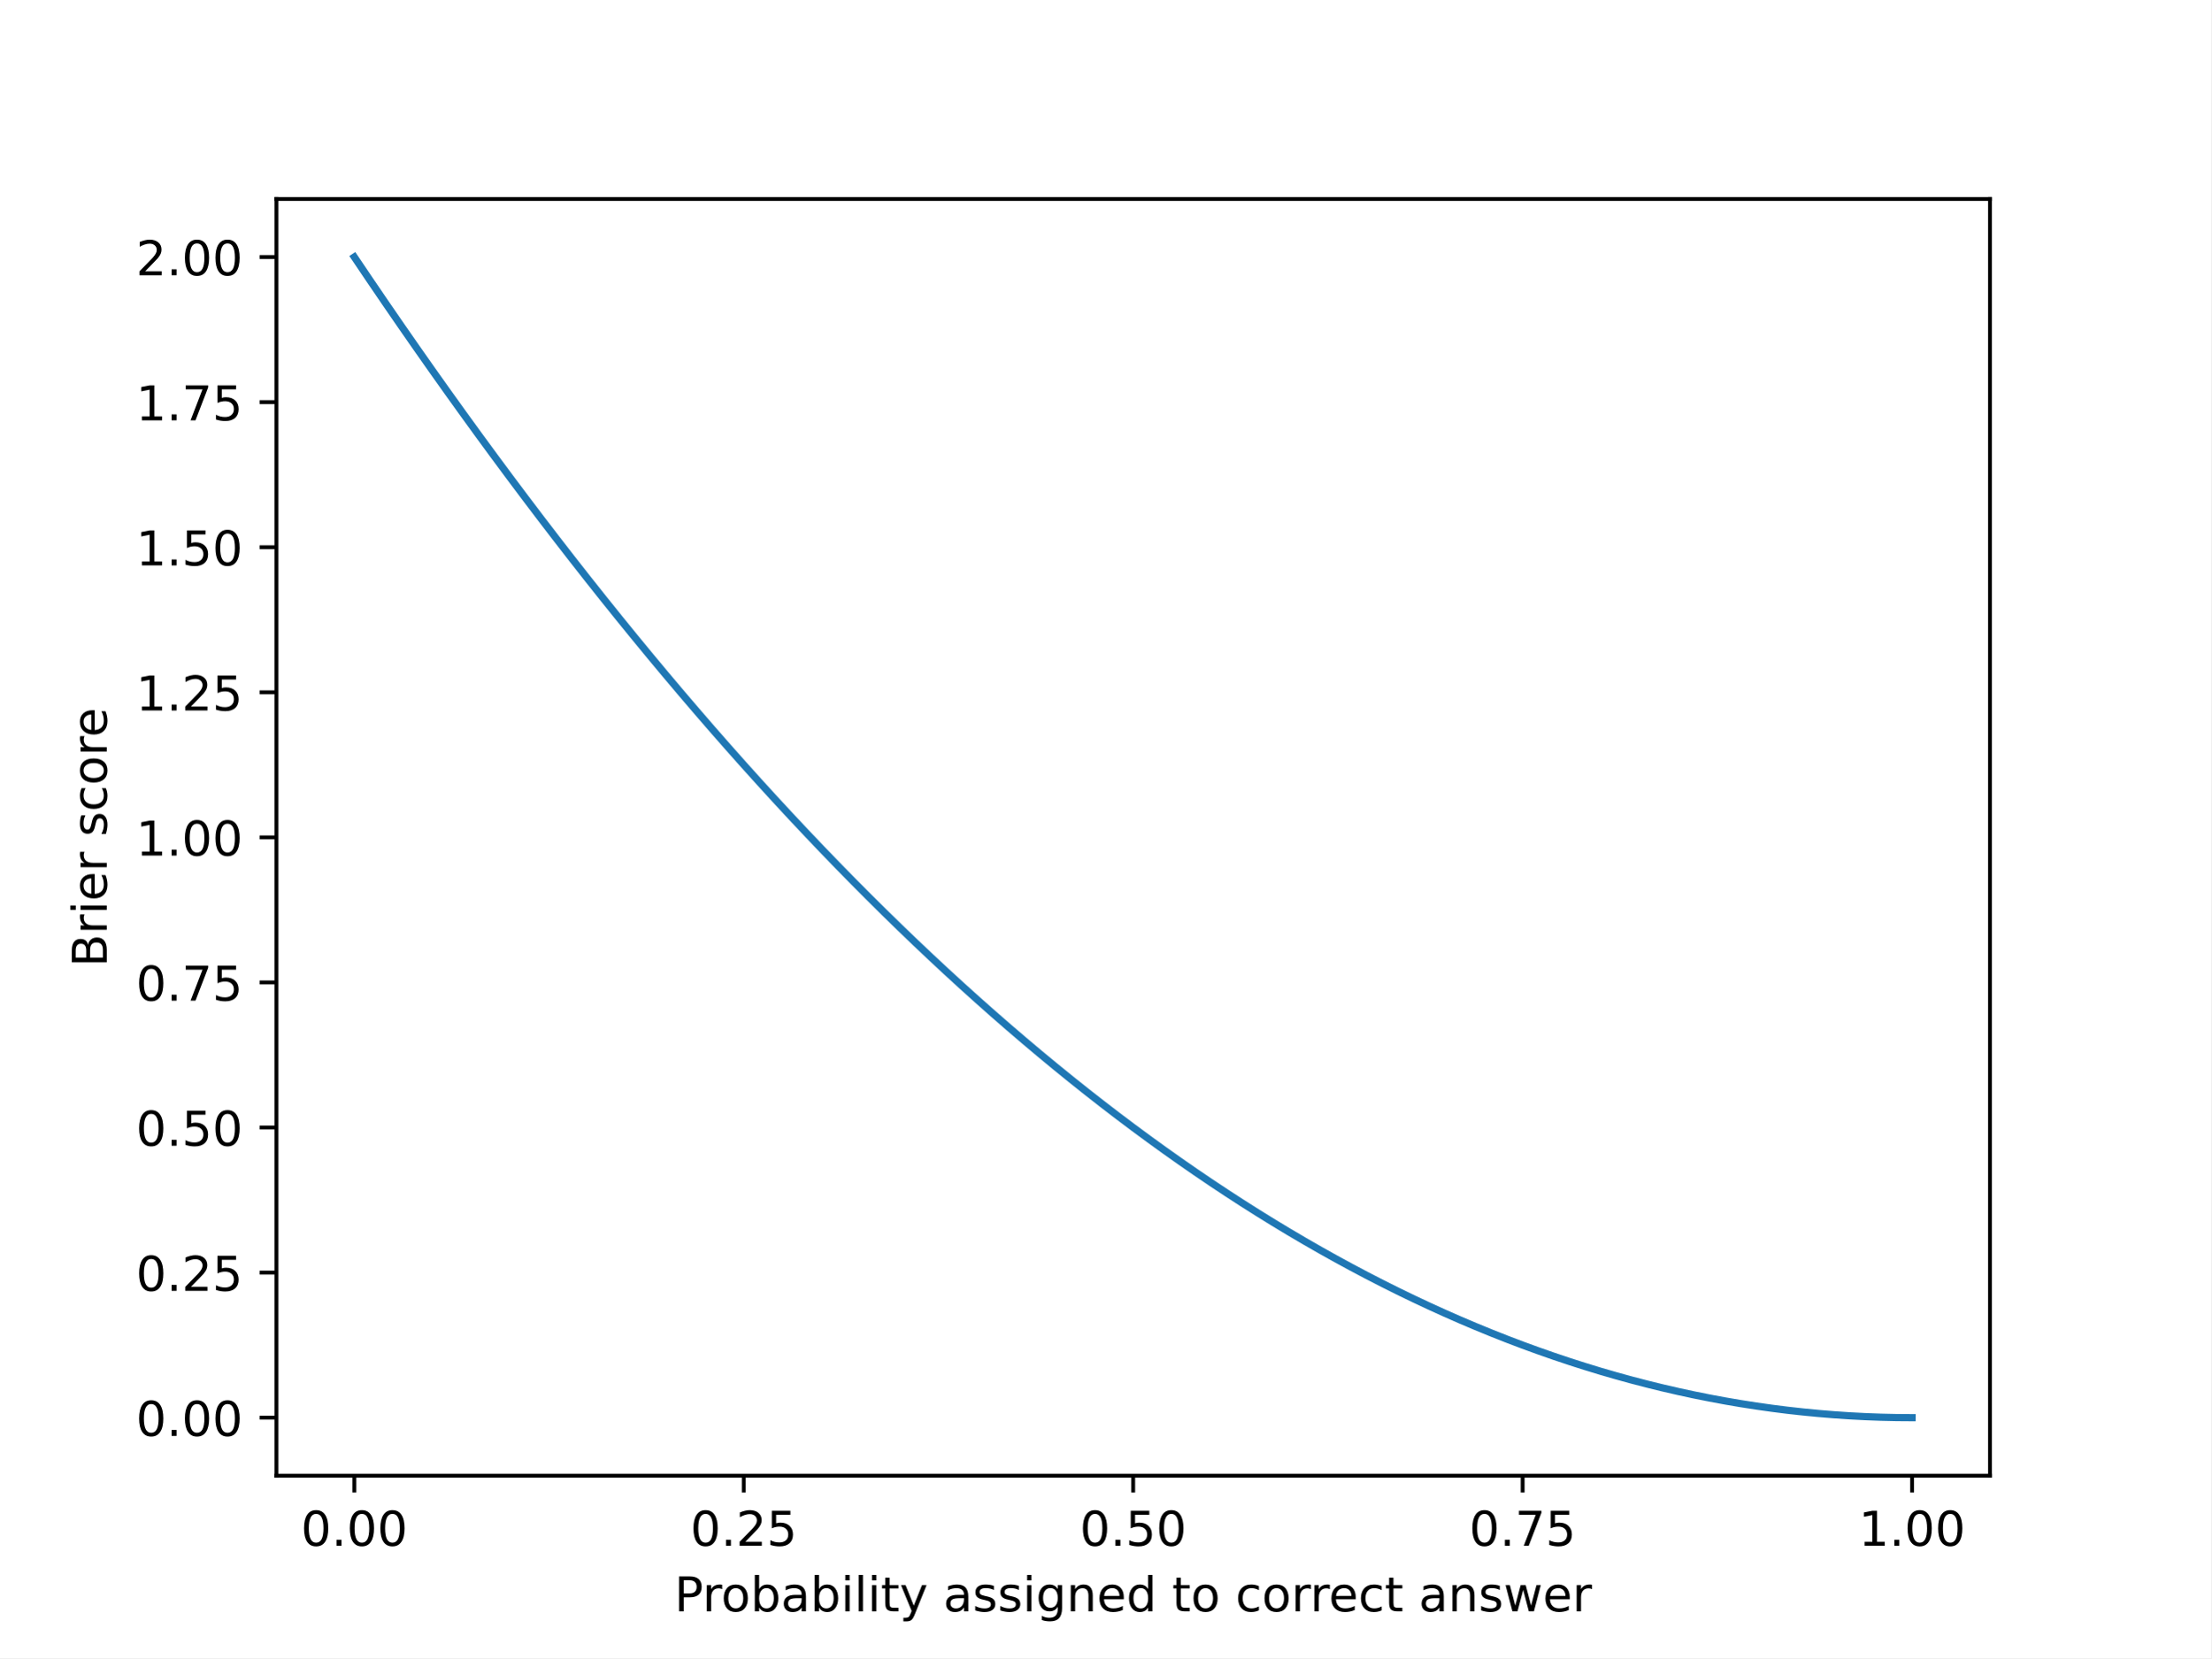
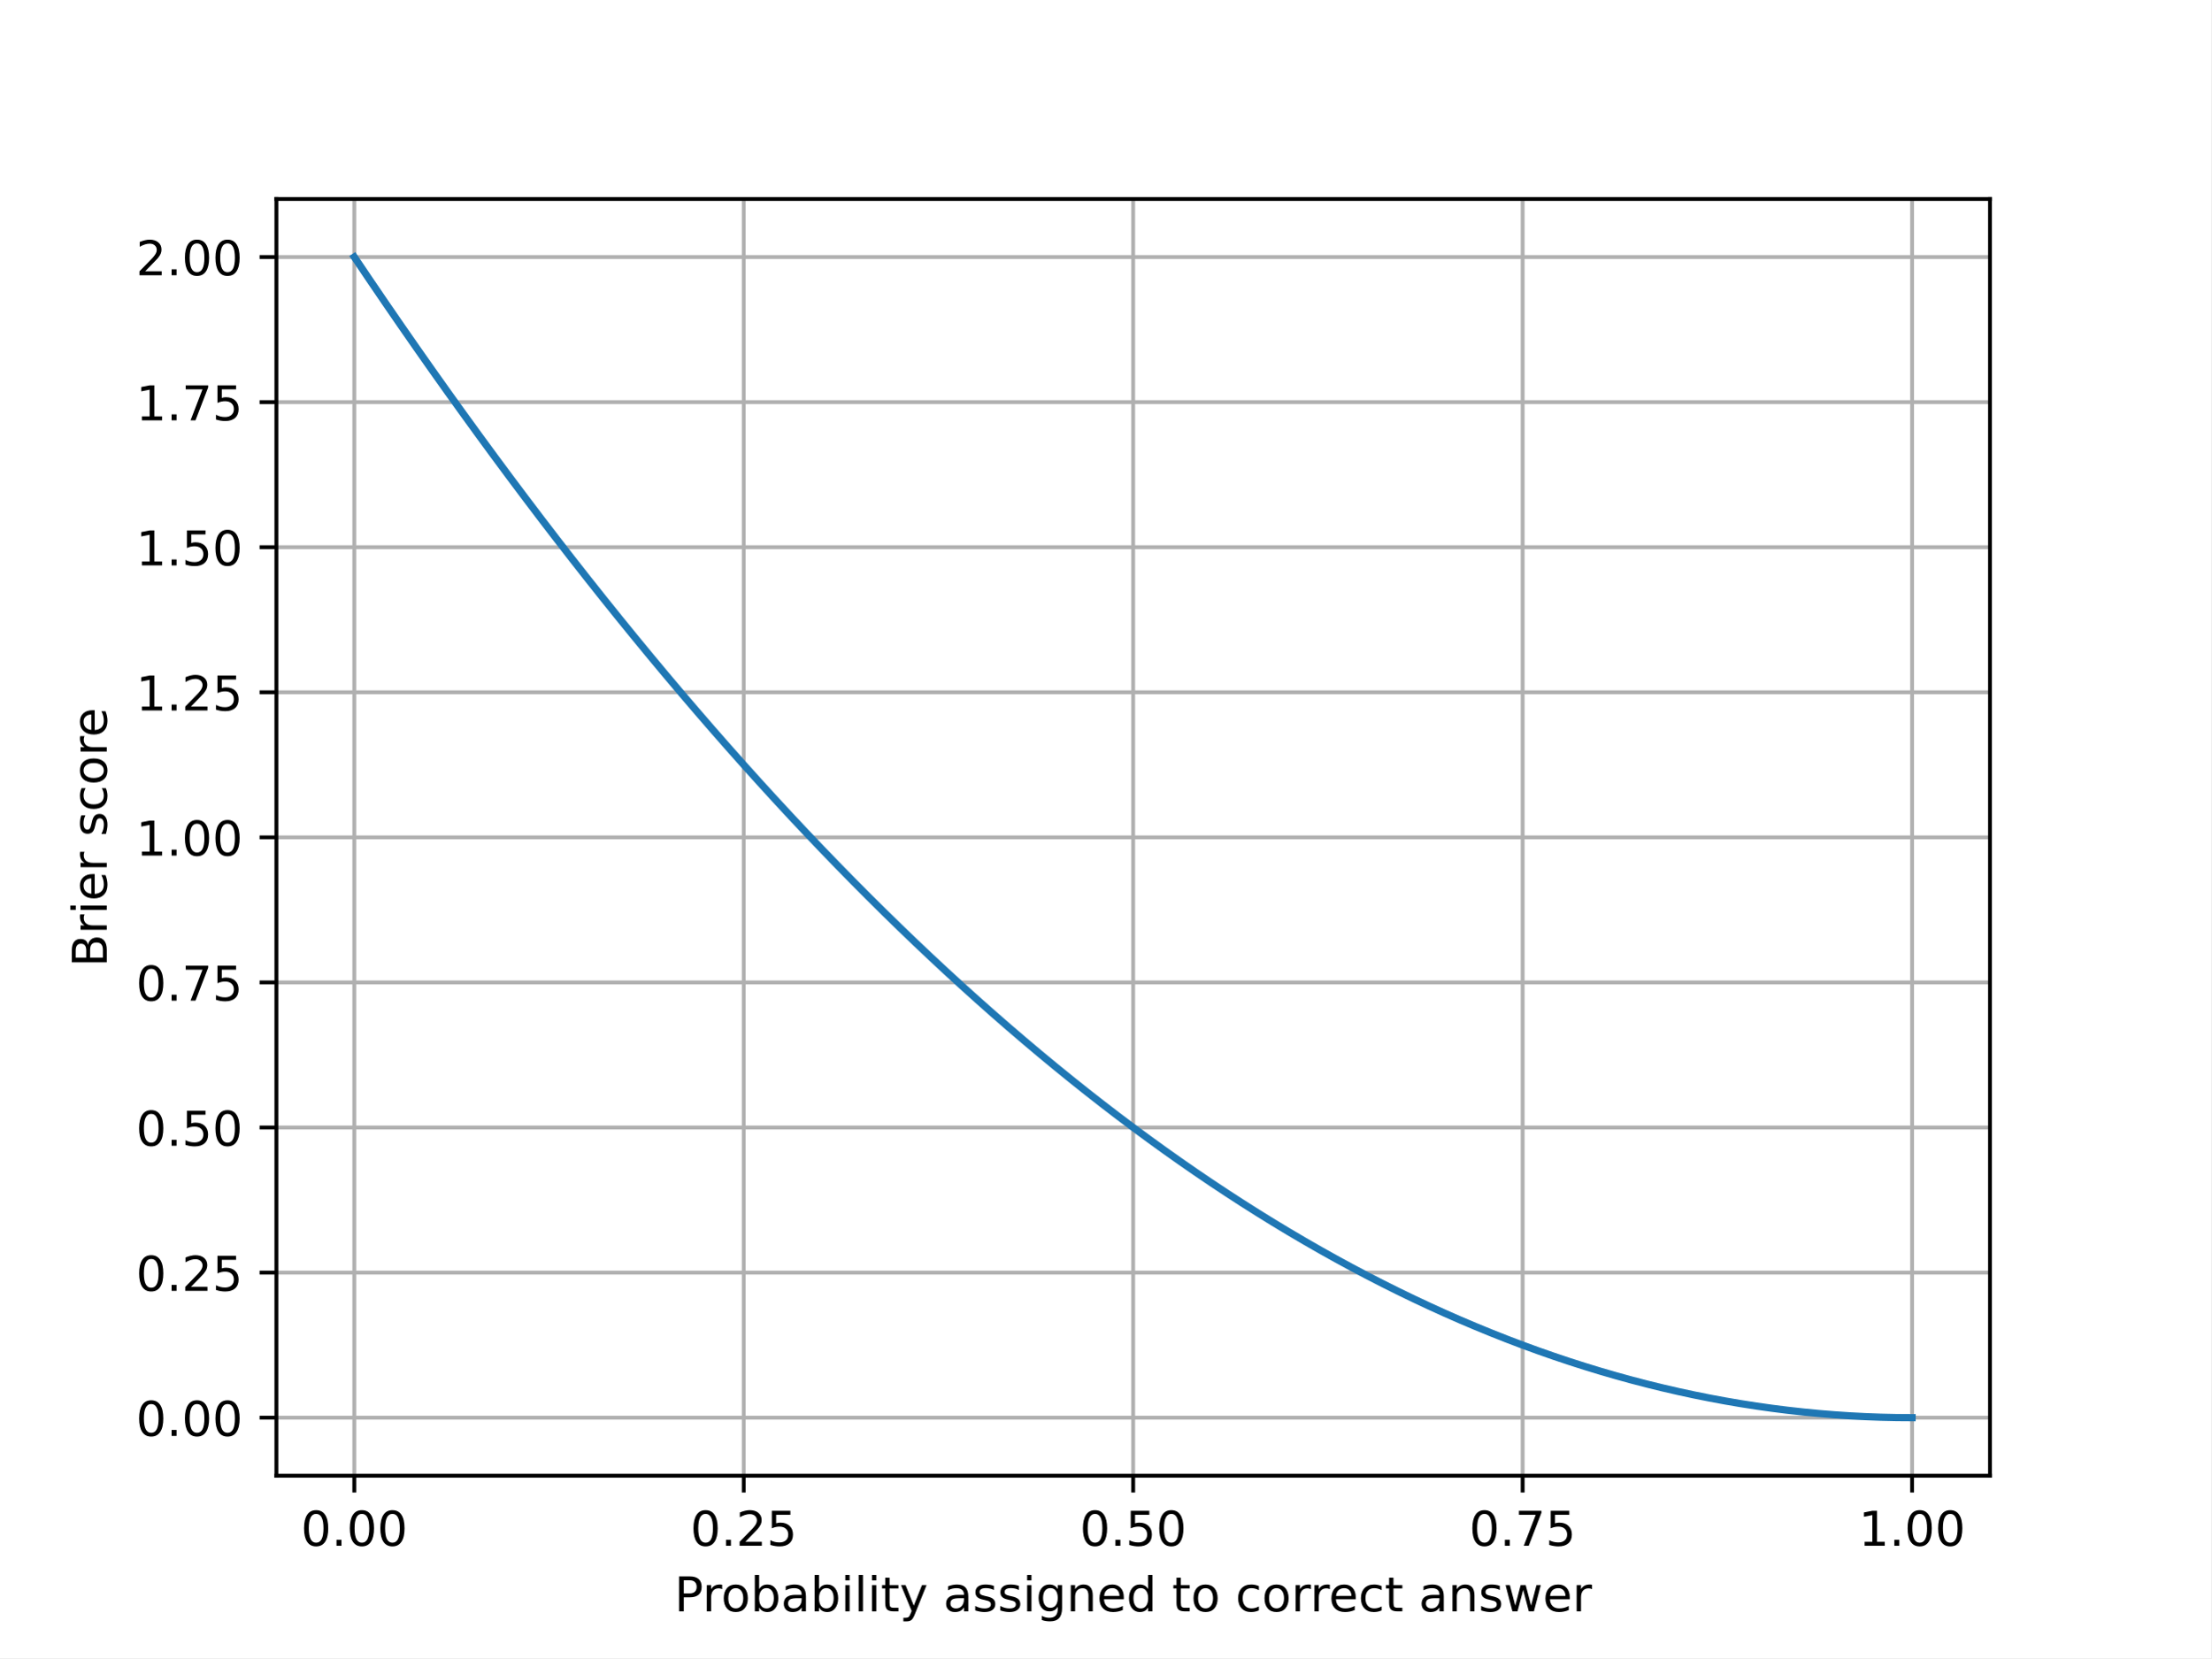
<svg xmlns="http://www.w3.org/2000/svg" xmlns:xlink="http://www.w3.org/1999/xlink" height="345.6pt" version="1.1" viewBox="0 0 460.8 345.6" width="460.8pt">
  <defs>
    <style type="text/css">
*{stroke-linecap:butt;stroke-linejoin:round;}
  </style>
  </defs>
  <g id="figure_1">
    <g id="patch_1">
      <path d="M 0 345.6  L 460.8 345.6  L 460.8 0  L 0 0  z " style="fill:#ffffff;" />
    </g>
    <g id="axes_1">
      <g id="patch_2">
        <path d="M 57.6 307.584  L 414.72 307.584  L 414.72 41.472  L 57.6 41.472  z " style="fill:#ffffff;" />
      </g>
      <g id="matplotlib.axis_1">
        <g id="xtick_1">
          <g id="line2d_1">
-             <defs>
-               <path d="M 0 0  L 0 3.5  " id="m55f9aa48fd" style="stroke:#000000;stroke-width:0.8;" />
-             </defs>
-             <g>
-               <use style="stroke:#000000;stroke-width:0.8;" x="73.833" xlink:href="#m55f9aa48fd" y="307.584" />
+             <path clip-path="url(#pfd5713fb15)" d="M 73.833 307.584  L 73.833 41.472  " style="fill:none;stroke:#b0b0b0;stroke-linecap:square;stroke-width:0.8;" />
+           </g>
+           <g id="line2d_2">
+             <defs>
+               <path d="M 0 0  L 0 3.5  " id="m6a914bd843" style="stroke:#000000;stroke-width:0.8;" />
+             </defs>
+             <g>
+               <use style="stroke:#000000;stroke-width:0.8;" x="73.833" xlink:href="#m6a914bd843" y="307.584" />
            </g>
          </g>
          <g id="text_1">
            <defs>
              <path d="M 31.781 66.406  Q 24.172 66.406 20.328 58.906  Q 16.5 51.422 16.5 36.375  Q 16.5 21.391 20.328 13.891  Q 24.172 6.391 31.781 6.391  Q 39.453 6.391 43.281 13.891  Q 47.125 21.391 47.125 36.375  Q 47.125 51.422 43.281 58.906  Q 39.453 66.406 31.781 66.406  z M 31.781 74.219  Q 44.047 74.219 50.516 64.516  Q 56.984 54.828 56.984 36.375  Q 56.984 17.969 50.516 8.266  Q 44.047 -1.422 31.781 -1.422  Q 19.531 -1.422 13.062 8.266  Q 6.594 17.969 6.594 36.375  Q 6.594 54.828 13.062 64.516  Q 19.531 74.219 31.781 74.219  z " id="DejaVuSans-48" />
              <path d="M 10.688 12.406  L 21 12.406  L 21 0  L 10.688 0  z " id="DejaVuSans-46" />
            </defs>
            <g transform="translate(62.69991 322.1824)scale(0.1 -0.1)">
              <use xlink:href="#DejaVuSans-48" />
              <use x="63.623" xlink:href="#DejaVuSans-46" />
              <use x="95.41" xlink:href="#DejaVuSans-48" />
              <use x="159.033" xlink:href="#DejaVuSans-48" />
            </g>
          </g>
        </g>
        <g id="xtick_2">
-           <g id="line2d_2">
-             <g>
-               <use style="stroke:#000000;stroke-width:0.8;" x="154.996" xlink:href="#m55f9aa48fd" y="307.584" />
+           <g id="line2d_3">
+             <path clip-path="url(#pfd5713fb15)" d="M 154.996 307.584  L 154.996 41.472  " style="fill:none;stroke:#b0b0b0;stroke-linecap:square;stroke-width:0.8;" />
+           </g>
+           <g id="line2d_4">
+             <g>
+               <use style="stroke:#000000;stroke-width:0.8;" x="154.996" xlink:href="#m6a914bd843" y="307.584" />
            </g>
          </g>
          <g id="text_2">
            <defs>
              <path d="M 19.188 8.297  L 53.609 8.297  L 53.609 0  L 7.328 0  L 7.328 8.297  Q 12.938 14.109 22.625 23.891  Q 32.328 33.688 34.812 36.531  Q 39.547 41.844 41.422 45.531  Q 43.312 49.219 43.312 52.781  Q 43.312 58.594 39.234 62.25  Q 35.156 65.922 28.609 65.922  Q 23.969 65.922 18.812 64.312  Q 13.672 62.703 7.812 59.422  L 7.812 69.391  Q 13.766 71.781 18.938 73  Q 24.125 74.219 28.422 74.219  Q 39.75 74.219 46.484 68.547  Q 53.219 62.891 53.219 53.422  Q 53.219 48.922 51.531 44.891  Q 49.859 40.875 45.406 35.406  Q 44.188 33.984 37.641 27.219  Q 31.109 20.453 19.188 8.297  z " id="DejaVuSans-50" />
              <path d="M 10.797 72.906  L 49.516 72.906  L 49.516 64.594  L 19.828 64.594  L 19.828 46.734  Q 21.969 47.469 24.109 47.828  Q 26.266 48.188 28.422 48.188  Q 40.625 48.188 47.75 41.5  Q 54.891 34.812 54.891 23.391  Q 54.891 11.625 47.562 5.094  Q 40.234 -1.422 26.906 -1.422  Q 22.312 -1.422 17.547 -0.641  Q 12.797 0.141 7.719 1.703  L 7.719 11.625  Q 12.109 9.234 16.797 8.062  Q 21.484 6.891 26.703 6.891  Q 35.156 6.891 40.078 11.328  Q 45.016 15.766 45.016 23.391  Q 45.016 31 40.078 35.438  Q 35.156 39.891 26.703 39.891  Q 22.75 39.891 18.812 39.016  Q 14.891 38.141 10.797 36.281  z " id="DejaVuSans-53" />
            </defs>
            <g transform="translate(143.8636 322.1824)scale(0.1 -0.1)">
              <use xlink:href="#DejaVuSans-48" />
              <use x="63.623" xlink:href="#DejaVuSans-46" />
              <use x="95.41" xlink:href="#DejaVuSans-50" />
              <use x="159.033" xlink:href="#DejaVuSans-53" />
            </g>
          </g>
        </g>
        <g id="xtick_3">
-           <g id="line2d_3">
-             <g>
-               <use style="stroke:#000000;stroke-width:0.8;" x="236.16" xlink:href="#m55f9aa48fd" y="307.584" />
+           <g id="line2d_5">
+             <path clip-path="url(#pfd5713fb15)" d="M 236.16 307.584  L 236.16 41.472  " style="fill:none;stroke:#b0b0b0;stroke-linecap:square;stroke-width:0.8;" />
+           </g>
+           <g id="line2d_6">
+             <g>
+               <use style="stroke:#000000;stroke-width:0.8;" x="236.16" xlink:href="#m6a914bd843" y="307.584" />
            </g>
          </g>
          <g id="text_3">
            <g transform="translate(225.0272 322.1824)scale(0.1 -0.1)">
              <use xlink:href="#DejaVuSans-48" />
              <use x="63.623" xlink:href="#DejaVuSans-46" />
              <use x="95.41" xlink:href="#DejaVuSans-53" />
              <use x="159.033" xlink:href="#DejaVuSans-48" />
            </g>
          </g>
        </g>
        <g id="xtick_4">
-           <g id="line2d_4">
-             <g>
-               <use style="stroke:#000000;stroke-width:0.8;" x="317.324" xlink:href="#m55f9aa48fd" y="307.584" />
+           <g id="line2d_7">
+             <path clip-path="url(#pfd5713fb15)" d="M 317.324 307.584  L 317.324 41.472  " style="fill:none;stroke:#b0b0b0;stroke-linecap:square;stroke-width:0.8;" />
+           </g>
+           <g id="line2d_8">
+             <g>
+               <use style="stroke:#000000;stroke-width:0.8;" x="317.324" xlink:href="#m6a914bd843" y="307.584" />
            </g>
          </g>
          <g id="text_4">
            <defs>
              <path d="M 8.203 72.906  L 55.078 72.906  L 55.078 68.703  L 28.609 0  L 18.312 0  L 43.219 64.594  L 8.203 64.594  z " id="DejaVuSans-55" />
            </defs>
            <g transform="translate(306.1908 322.1824)scale(0.1 -0.1)">
              <use xlink:href="#DejaVuSans-48" />
              <use x="63.623" xlink:href="#DejaVuSans-46" />
              <use x="95.41" xlink:href="#DejaVuSans-55" />
              <use x="159.033" xlink:href="#DejaVuSans-53" />
            </g>
          </g>
        </g>
        <g id="xtick_5">
-           <g id="line2d_5">
-             <g>
-               <use style="stroke:#000000;stroke-width:0.8;" x="398.487" xlink:href="#m55f9aa48fd" y="307.584" />
+           <g id="line2d_9">
+             <path clip-path="url(#pfd5713fb15)" d="M 398.487 307.584  L 398.487 41.472  " style="fill:none;stroke:#b0b0b0;stroke-linecap:square;stroke-width:0.8;" />
+           </g>
+           <g id="line2d_10">
+             <g>
+               <use style="stroke:#000000;stroke-width:0.8;" x="398.487" xlink:href="#m6a914bd843" y="307.584" />
            </g>
          </g>
          <g id="text_5">
            <defs>
              <path d="M 12.406 8.297  L 28.516 8.297  L 28.516 63.922  L 10.984 60.406  L 10.984 69.391  L 28.422 72.906  L 38.281 72.906  L 38.281 8.297  L 54.391 8.297  L 54.391 0  L 12.406 0  z " id="DejaVuSans-49" />
            </defs>
            <g transform="translate(387.3545 322.1824)scale(0.1 -0.1)">
              <use xlink:href="#DejaVuSans-49" />
              <use x="63.623" xlink:href="#DejaVuSans-46" />
              <use x="95.41" xlink:href="#DejaVuSans-48" />
              <use x="159.033" xlink:href="#DejaVuSans-48" />
            </g>
          </g>
        </g>
        <g id="text_6">
          <defs>
            <path d="M 19.672 64.797  L 19.672 37.406  L 32.078 37.406  Q 38.969 37.406 42.719 40.969  Q 46.484 44.531 46.484 51.125  Q 46.484 57.672 42.719 61.234  Q 38.969 64.797 32.078 64.797  z M 9.812 72.906  L 32.078 72.906  Q 44.344 72.906 50.609 67.359  Q 56.891 61.812 56.891 51.125  Q 56.891 40.328 50.609 34.812  Q 44.344 29.297 32.078 29.297  L 19.672 29.297  L 19.672 0  L 9.812 0  z " id="DejaVuSans-80" />
            <path d="M 41.109 46.297  Q 39.594 47.172 37.812 47.578  Q 36.031 48 33.891 48  Q 26.266 48 22.188 43.047  Q 18.109 38.094 18.109 28.812  L 18.109 0  L 9.078 0  L 9.078 54.688  L 18.109 54.688  L 18.109 46.188  Q 20.953 51.172 25.484 53.578  Q 30.031 56 36.531 56  Q 37.453 56 38.578 55.875  Q 39.703 55.766 41.062 55.516  z " id="DejaVuSans-114" />
            <path d="M 30.609 48.391  Q 23.391 48.391 19.188 42.75  Q 14.984 37.109 14.984 27.297  Q 14.984 17.484 19.156 11.844  Q 23.344 6.203 30.609 6.203  Q 37.797 6.203 41.984 11.859  Q 46.188 17.531 46.188 27.297  Q 46.188 37.016 41.984 42.703  Q 37.797 48.391 30.609 48.391  z M 30.609 56  Q 42.328 56 49.016 48.375  Q 55.719 40.766 55.719 27.297  Q 55.719 13.875 49.016 6.219  Q 42.328 -1.422 30.609 -1.422  Q 18.844 -1.422 12.172 6.219  Q 5.516 13.875 5.516 27.297  Q 5.516 40.766 12.172 48.375  Q 18.844 56 30.609 56  z " id="DejaVuSans-111" />
            <path d="M 48.688 27.297  Q 48.688 37.203 44.609 42.844  Q 40.531 48.484 33.406 48.484  Q 26.266 48.484 22.188 42.844  Q 18.109 37.203 18.109 27.297  Q 18.109 17.391 22.188 11.75  Q 26.266 6.109 33.406 6.109  Q 40.531 6.109 44.609 11.75  Q 48.688 17.391 48.688 27.297  z M 18.109 46.391  Q 20.953 51.266 25.266 53.625  Q 29.594 56 35.594 56  Q 45.562 56 51.781 48.094  Q 58.016 40.188 58.016 27.297  Q 58.016 14.406 51.781 6.484  Q 45.562 -1.422 35.594 -1.422  Q 29.594 -1.422 25.266 0.953  Q 20.953 3.328 18.109 8.203  L 18.109 0  L 9.078 0  L 9.078 75.984  L 18.109 75.984  z " id="DejaVuSans-98" />
            <path d="M 34.281 27.484  Q 23.391 27.484 19.188 25  Q 14.984 22.516 14.984 16.5  Q 14.984 11.719 18.141 8.906  Q 21.297 6.109 26.703 6.109  Q 34.188 6.109 38.703 11.406  Q 43.219 16.703 43.219 25.484  L 43.219 27.484  z M 52.203 31.203  L 52.203 0  L 43.219 0  L 43.219 8.297  Q 40.141 3.328 35.547 0.953  Q 30.953 -1.422 24.312 -1.422  Q 15.922 -1.422 10.953 3.297  Q 6 8.016 6 15.922  Q 6 25.141 12.172 29.828  Q 18.359 34.516 30.609 34.516  L 43.219 34.516  L 43.219 35.406  Q 43.219 41.609 39.141 45  Q 35.062 48.391 27.688 48.391  Q 23 48.391 18.547 47.266  Q 14.109 46.141 10.016 43.891  L 10.016 52.203  Q 14.938 54.109 19.578 55.047  Q 24.219 56 28.609 56  Q 40.484 56 46.344 49.844  Q 52.203 43.703 52.203 31.203  z " id="DejaVuSans-97" />
            <path d="M 9.422 54.688  L 18.406 54.688  L 18.406 0  L 9.422 0  z M 9.422 75.984  L 18.406 75.984  L 18.406 64.594  L 9.422 64.594  z " id="DejaVuSans-105" />
            <path d="M 9.422 75.984  L 18.406 75.984  L 18.406 0  L 9.422 0  z " id="DejaVuSans-108" />
            <path d="M 18.312 70.219  L 18.312 54.688  L 36.812 54.688  L 36.812 47.703  L 18.312 47.703  L 18.312 18.016  Q 18.312 11.328 20.141 9.422  Q 21.969 7.516 27.594 7.516  L 36.812 7.516  L 36.812 0  L 27.594 0  Q 17.188 0 13.234 3.875  Q 9.281 7.766 9.281 18.016  L 9.281 47.703  L 2.688 47.703  L 2.688 54.688  L 9.281 54.688  L 9.281 70.219  z " id="DejaVuSans-116" />
            <path d="M 32.172 -5.078  Q 28.375 -14.844 24.75 -17.812  Q 21.141 -20.797 15.094 -20.797  L 7.906 -20.797  L 7.906 -13.281  L 13.188 -13.281  Q 16.891 -13.281 18.938 -11.516  Q 21 -9.766 23.484 -3.219  L 25.094 0.875  L 2.984 54.688  L 12.5 54.688  L 29.594 11.922  L 46.688 54.688  L 56.203 54.688  z " id="DejaVuSans-121" />
            <path id="DejaVuSans-32" />
            <path d="M 44.281 53.078  L 44.281 44.578  Q 40.484 46.531 36.375 47.5  Q 32.281 48.484 27.875 48.484  Q 21.188 48.484 17.844 46.438  Q 14.5 44.391 14.5 40.281  Q 14.5 37.156 16.891 35.375  Q 19.281 33.594 26.516 31.984  L 29.594 31.297  Q 39.156 29.25 43.188 25.516  Q 47.219 21.781 47.219 15.094  Q 47.219 7.469 41.188 3.016  Q 35.156 -1.422 24.609 -1.422  Q 20.219 -1.422 15.453 -0.562  Q 10.688 0.297 5.422 2  L 5.422 11.281  Q 10.406 8.688 15.234 7.391  Q 20.062 6.109 24.812 6.109  Q 31.156 6.109 34.562 8.281  Q 37.984 10.453 37.984 14.406  Q 37.984 18.062 35.516 20.016  Q 33.062 21.969 24.703 23.781  L 21.578 24.516  Q 13.234 26.266 9.516 29.906  Q 5.812 33.547 5.812 39.891  Q 5.812 47.609 11.281 51.797  Q 16.75 56 26.812 56  Q 31.781 56 36.172 55.266  Q 40.578 54.547 44.281 53.078  z " id="DejaVuSans-115" />
            <path d="M 45.406 27.984  Q 45.406 37.75 41.375 43.109  Q 37.359 48.484 30.078 48.484  Q 22.859 48.484 18.828 43.109  Q 14.797 37.75 14.797 27.984  Q 14.797 18.266 18.828 12.891  Q 22.859 7.516 30.078 7.516  Q 37.359 7.516 41.375 12.891  Q 45.406 18.266 45.406 27.984  z M 54.391 6.781  Q 54.391 -7.172 48.188 -13.984  Q 42 -20.797 29.203 -20.797  Q 24.469 -20.797 20.266 -20.094  Q 16.062 -19.391 12.109 -17.922  L 12.109 -9.188  Q 16.062 -11.328 19.922 -12.344  Q 23.781 -13.375 27.781 -13.375  Q 36.625 -13.375 41.016 -8.766  Q 45.406 -4.156 45.406 5.172  L 45.406 9.625  Q 42.625 4.781 38.281 2.391  Q 33.938 0 27.875 0  Q 17.828 0 11.672 7.656  Q 5.516 15.328 5.516 27.984  Q 5.516 40.672 11.672 48.328  Q 17.828 56 27.875 56  Q 33.938 56 38.281 53.609  Q 42.625 51.219 45.406 46.391  L 45.406 54.688  L 54.391 54.688  z " id="DejaVuSans-103" />
            <path d="M 54.891 33.016  L 54.891 0  L 45.906 0  L 45.906 32.719  Q 45.906 40.484 42.875 44.328  Q 39.844 48.188 33.797 48.188  Q 26.516 48.188 22.312 43.547  Q 18.109 38.922 18.109 30.906  L 18.109 0  L 9.078 0  L 9.078 54.688  L 18.109 54.688  L 18.109 46.188  Q 21.344 51.125 25.703 53.562  Q 30.078 56 35.797 56  Q 45.219 56 50.047 50.172  Q 54.891 44.344 54.891 33.016  z " id="DejaVuSans-110" />
            <path d="M 56.203 29.594  L 56.203 25.203  L 14.891 25.203  Q 15.484 15.922 20.484 11.062  Q 25.484 6.203 34.422 6.203  Q 39.594 6.203 44.453 7.469  Q 49.312 8.734 54.109 11.281  L 54.109 2.781  Q 49.266 0.734 44.188 -0.344  Q 39.109 -1.422 33.891 -1.422  Q 20.797 -1.422 13.156 6.188  Q 5.516 13.812 5.516 26.812  Q 5.516 40.234 12.766 48.109  Q 20.016 56 32.328 56  Q 43.359 56 49.781 48.891  Q 56.203 41.797 56.203 29.594  z M 47.219 32.234  Q 47.125 39.594 43.094 43.984  Q 39.062 48.391 32.422 48.391  Q 24.906 48.391 20.391 44.141  Q 15.875 39.891 15.188 32.172  z " id="DejaVuSans-101" />
            <path d="M 45.406 46.391  L 45.406 75.984  L 54.391 75.984  L 54.391 0  L 45.406 0  L 45.406 8.203  Q 42.578 3.328 38.25 0.953  Q 33.938 -1.422 27.875 -1.422  Q 17.969 -1.422 11.734 6.484  Q 5.516 14.406 5.516 27.297  Q 5.516 40.188 11.734 48.094  Q 17.969 56 27.875 56  Q 33.938 56 38.25 53.625  Q 42.578 51.266 45.406 46.391  z M 14.797 27.297  Q 14.797 17.391 18.875 11.75  Q 22.953 6.109 30.078 6.109  Q 37.203 6.109 41.297 11.75  Q 45.406 17.391 45.406 27.297  Q 45.406 37.203 41.297 42.844  Q 37.203 48.484 30.078 48.484  Q 22.953 48.484 18.875 42.844  Q 14.797 37.203 14.797 27.297  z " id="DejaVuSans-100" />
            <path d="M 48.781 52.594  L 48.781 44.188  Q 44.969 46.297 41.141 47.344  Q 37.312 48.391 33.406 48.391  Q 24.656 48.391 19.812 42.844  Q 14.984 37.312 14.984 27.297  Q 14.984 17.281 19.812 11.734  Q 24.656 6.203 33.406 6.203  Q 37.312 6.203 41.141 7.25  Q 44.969 8.297 48.781 10.406  L 48.781 2.094  Q 45.016 0.344 40.984 -0.531  Q 36.969 -1.422 32.422 -1.422  Q 20.062 -1.422 12.781 6.344  Q 5.516 14.109 5.516 27.297  Q 5.516 40.672 12.859 48.328  Q 20.219 56 33.016 56  Q 37.156 56 41.109 55.141  Q 45.062 54.297 48.781 52.594  z " id="DejaVuSans-99" />
            <path d="M 4.203 54.688  L 13.188 54.688  L 24.422 12.016  L 35.594 54.688  L 46.188 54.688  L 57.422 12.016  L 68.609 54.688  L 77.594 54.688  L 63.281 0  L 52.688 0  L 40.922 44.828  L 29.109 0  L 18.5 0  z " id="DejaVuSans-119" />
          </defs>
          <g transform="translate(140.535 335.8606)scale(0.1 -0.1)">
            <use xlink:href="#DejaVuSans-80" />
            <use x="58.553" xlink:href="#DejaVuSans-114" />
            <use x="97.416" xlink:href="#DejaVuSans-111" />
            <use x="158.598" xlink:href="#DejaVuSans-98" />
            <use x="222.074" xlink:href="#DejaVuSans-97" />
            <use x="283.354" xlink:href="#DejaVuSans-98" />
            <use x="346.83" xlink:href="#DejaVuSans-105" />
            <use x="374.613" xlink:href="#DejaVuSans-108" />
            <use x="402.396" xlink:href="#DejaVuSans-105" />
            <use x="430.18" xlink:href="#DejaVuSans-116" />
            <use x="469.389" xlink:href="#DejaVuSans-121" />
            <use x="528.568" xlink:href="#DejaVuSans-32" />
            <use x="560.355" xlink:href="#DejaVuSans-97" />
            <use x="621.635" xlink:href="#DejaVuSans-115" />
            <use x="673.734" xlink:href="#DejaVuSans-115" />
            <use x="725.834" xlink:href="#DejaVuSans-105" />
            <use x="753.617" xlink:href="#DejaVuSans-103" />
            <use x="817.094" xlink:href="#DejaVuSans-110" />
            <use x="880.473" xlink:href="#DejaVuSans-101" />
            <use x="941.996" xlink:href="#DejaVuSans-100" />
            <use x="1005.473" xlink:href="#DejaVuSans-32" />
            <use x="1037.26" xlink:href="#DejaVuSans-116" />
            <use x="1076.469" xlink:href="#DejaVuSans-111" />
            <use x="1137.65" xlink:href="#DejaVuSans-32" />
            <use x="1169.438" xlink:href="#DejaVuSans-99" />
            <use x="1224.418" xlink:href="#DejaVuSans-111" />
            <use x="1285.6" xlink:href="#DejaVuSans-114" />
            <use x="1324.963" xlink:href="#DejaVuSans-114" />
            <use x="1363.826" xlink:href="#DejaVuSans-101" />
            <use x="1425.35" xlink:href="#DejaVuSans-99" />
            <use x="1480.33" xlink:href="#DejaVuSans-116" />
            <use x="1519.539" xlink:href="#DejaVuSans-32" />
            <use x="1551.326" xlink:href="#DejaVuSans-97" />
            <use x="1612.605" xlink:href="#DejaVuSans-110" />
            <use x="1675.984" xlink:href="#DejaVuSans-115" />
            <use x="1728.084" xlink:href="#DejaVuSans-119" />
            <use x="1809.871" xlink:href="#DejaVuSans-101" />
            <use x="1871.395" xlink:href="#DejaVuSans-114" />
          </g>
        </g>
      </g>
      <g id="matplotlib.axis_2">
        <g id="ytick_1">
-           <g id="line2d_6">
-             <defs>
-               <path d="M 0 0  L -3.5 0  " id="m4353222fbe" style="stroke:#000000;stroke-width:0.8;" />
-             </defs>
-             <g>
-               <use style="stroke:#000000;stroke-width:0.8;" x="57.6" xlink:href="#m4353222fbe" y="295.488" />
+           <g id="line2d_11">
+             <path clip-path="url(#pfd5713fb15)" d="M 57.6 295.488  L 414.72 295.488  " style="fill:none;stroke:#b0b0b0;stroke-linecap:square;stroke-width:0.8;" />
+           </g>
+           <g id="line2d_12">
+             <defs>
+               <path d="M 0 0  L -3.5 0  " id="m1b9974b358" style="stroke:#000000;stroke-width:0.8;" />
+             </defs>
+             <g>
+               <use style="stroke:#000000;stroke-width:0.8;" x="57.6" xlink:href="#m1b9974b358" y="295.488" />
            </g>
          </g>
          <g id="text_7">
            <g transform="translate(28.33438 299.2872)scale(0.1 -0.1)">
              <use xlink:href="#DejaVuSans-48" />
              <use x="63.623" xlink:href="#DejaVuSans-46" />
              <use x="95.41" xlink:href="#DejaVuSans-48" />
              <use x="159.033" xlink:href="#DejaVuSans-48" />
            </g>
          </g>
        </g>
        <g id="ytick_2">
-           <g id="line2d_7">
-             <g>
-               <use style="stroke:#000000;stroke-width:0.8;" x="57.6" xlink:href="#m4353222fbe" y="265.248" />
+           <g id="line2d_13">
+             <path clip-path="url(#pfd5713fb15)" d="M 57.6 265.248  L 414.72 265.248  " style="fill:none;stroke:#b0b0b0;stroke-linecap:square;stroke-width:0.8;" />
+           </g>
+           <g id="line2d_14">
+             <g>
+               <use style="stroke:#000000;stroke-width:0.8;" x="57.6" xlink:href="#m1b9974b358" y="265.248" />
            </g>
          </g>
          <g id="text_8">
            <g transform="translate(28.33438 269.0472)scale(0.1 -0.1)">
              <use xlink:href="#DejaVuSans-48" />
              <use x="63.623" xlink:href="#DejaVuSans-46" />
              <use x="95.41" xlink:href="#DejaVuSans-50" />
              <use x="159.033" xlink:href="#DejaVuSans-53" />
            </g>
          </g>
        </g>
        <g id="ytick_3">
-           <g id="line2d_8">
-             <g>
-               <use style="stroke:#000000;stroke-width:0.8;" x="57.6" xlink:href="#m4353222fbe" y="235.008" />
+           <g id="line2d_15">
+             <path clip-path="url(#pfd5713fb15)" d="M 57.6 235.008  L 414.72 235.008  " style="fill:none;stroke:#b0b0b0;stroke-linecap:square;stroke-width:0.8;" />
+           </g>
+           <g id="line2d_16">
+             <g>
+               <use style="stroke:#000000;stroke-width:0.8;" x="57.6" xlink:href="#m1b9974b358" y="235.008" />
            </g>
          </g>
          <g id="text_9">
            <g transform="translate(28.33438 238.8072)scale(0.1 -0.1)">
              <use xlink:href="#DejaVuSans-48" />
              <use x="63.623" xlink:href="#DejaVuSans-46" />
              <use x="95.41" xlink:href="#DejaVuSans-53" />
              <use x="159.033" xlink:href="#DejaVuSans-48" />
            </g>
          </g>
        </g>
        <g id="ytick_4">
-           <g id="line2d_9">
-             <g>
-               <use style="stroke:#000000;stroke-width:0.8;" x="57.6" xlink:href="#m4353222fbe" y="204.768" />
+           <g id="line2d_17">
+             <path clip-path="url(#pfd5713fb15)" d="M 57.6 204.768  L 414.72 204.768  " style="fill:none;stroke:#b0b0b0;stroke-linecap:square;stroke-width:0.8;" />
+           </g>
+           <g id="line2d_18">
+             <g>
+               <use style="stroke:#000000;stroke-width:0.8;" x="57.6" xlink:href="#m1b9974b358" y="204.768" />
            </g>
          </g>
          <g id="text_10">
            <g transform="translate(28.33438 208.5672)scale(0.1 -0.1)">
              <use xlink:href="#DejaVuSans-48" />
              <use x="63.623" xlink:href="#DejaVuSans-46" />
              <use x="95.41" xlink:href="#DejaVuSans-55" />
              <use x="159.033" xlink:href="#DejaVuSans-53" />
            </g>
          </g>
        </g>
        <g id="ytick_5">
-           <g id="line2d_10">
-             <g>
-               <use style="stroke:#000000;stroke-width:0.8;" x="57.6" xlink:href="#m4353222fbe" y="174.528" />
+           <g id="line2d_19">
+             <path clip-path="url(#pfd5713fb15)" d="M 57.6 174.528  L 414.72 174.528  " style="fill:none;stroke:#b0b0b0;stroke-linecap:square;stroke-width:0.8;" />
+           </g>
+           <g id="line2d_20">
+             <g>
+               <use style="stroke:#000000;stroke-width:0.8;" x="57.6" xlink:href="#m1b9974b358" y="174.528" />
            </g>
          </g>
          <g id="text_11">
            <g transform="translate(28.33438 178.3272)scale(0.1 -0.1)">
              <use xlink:href="#DejaVuSans-49" />
              <use x="63.623" xlink:href="#DejaVuSans-46" />
              <use x="95.41" xlink:href="#DejaVuSans-48" />
              <use x="159.033" xlink:href="#DejaVuSans-48" />
            </g>
          </g>
        </g>
        <g id="ytick_6">
-           <g id="line2d_11">
-             <g>
-               <use style="stroke:#000000;stroke-width:0.8;" x="57.6" xlink:href="#m4353222fbe" y="144.288" />
+           <g id="line2d_21">
+             <path clip-path="url(#pfd5713fb15)" d="M 57.6 144.288  L 414.72 144.288  " style="fill:none;stroke:#b0b0b0;stroke-linecap:square;stroke-width:0.8;" />
+           </g>
+           <g id="line2d_22">
+             <g>
+               <use style="stroke:#000000;stroke-width:0.8;" x="57.6" xlink:href="#m1b9974b358" y="144.288" />
            </g>
          </g>
          <g id="text_12">
            <g transform="translate(28.33438 148.0872)scale(0.1 -0.1)">
              <use xlink:href="#DejaVuSans-49" />
              <use x="63.623" xlink:href="#DejaVuSans-46" />
              <use x="95.41" xlink:href="#DejaVuSans-50" />
              <use x="159.033" xlink:href="#DejaVuSans-53" />
            </g>
          </g>
        </g>
        <g id="ytick_7">
-           <g id="line2d_12">
-             <g>
-               <use style="stroke:#000000;stroke-width:0.8;" x="57.6" xlink:href="#m4353222fbe" y="114.048" />
+           <g id="line2d_23">
+             <path clip-path="url(#pfd5713fb15)" d="M 57.6 114.048  L 414.72 114.048  " style="fill:none;stroke:#b0b0b0;stroke-linecap:square;stroke-width:0.8;" />
+           </g>
+           <g id="line2d_24">
+             <g>
+               <use style="stroke:#000000;stroke-width:0.8;" x="57.6" xlink:href="#m1b9974b358" y="114.048" />
            </g>
          </g>
          <g id="text_13">
            <g transform="translate(28.33438 117.8472)scale(0.1 -0.1)">
              <use xlink:href="#DejaVuSans-49" />
              <use x="63.623" xlink:href="#DejaVuSans-46" />
              <use x="95.41" xlink:href="#DejaVuSans-53" />
              <use x="159.033" xlink:href="#DejaVuSans-48" />
            </g>
          </g>
        </g>
        <g id="ytick_8">
-           <g id="line2d_13">
-             <g>
-               <use style="stroke:#000000;stroke-width:0.8;" x="57.6" xlink:href="#m4353222fbe" y="83.808" />
+           <g id="line2d_25">
+             <path clip-path="url(#pfd5713fb15)" d="M 57.6 83.808  L 414.72 83.808  " style="fill:none;stroke:#b0b0b0;stroke-linecap:square;stroke-width:0.8;" />
+           </g>
+           <g id="line2d_26">
+             <g>
+               <use style="stroke:#000000;stroke-width:0.8;" x="57.6" xlink:href="#m1b9974b358" y="83.808" />
            </g>
          </g>
          <g id="text_14">
            <g transform="translate(28.33438 87.60722)scale(0.1 -0.1)">
              <use xlink:href="#DejaVuSans-49" />
              <use x="63.623" xlink:href="#DejaVuSans-46" />
              <use x="95.41" xlink:href="#DejaVuSans-55" />
              <use x="159.033" xlink:href="#DejaVuSans-53" />
            </g>
          </g>
        </g>
        <g id="ytick_9">
-           <g id="line2d_14">
-             <g>
-               <use style="stroke:#000000;stroke-width:0.8;" x="57.6" xlink:href="#m4353222fbe" y="53.568" />
+           <g id="line2d_27">
+             <path clip-path="url(#pfd5713fb15)" d="M 57.6 53.568  L 414.72 53.568  " style="fill:none;stroke:#b0b0b0;stroke-linecap:square;stroke-width:0.8;" />
+           </g>
+           <g id="line2d_28">
+             <g>
+               <use style="stroke:#000000;stroke-width:0.8;" x="57.6" xlink:href="#m1b9974b358" y="53.568" />
            </g>
          </g>
          <g id="text_15">
            <g transform="translate(28.33438 57.36722)scale(0.1 -0.1)">
              <use xlink:href="#DejaVuSans-50" />
              <use x="63.623" xlink:href="#DejaVuSans-46" />
              <use x="95.41" xlink:href="#DejaVuSans-48" />
              <use x="159.033" xlink:href="#DejaVuSans-48" />
            </g>
          </g>
        </g>
        <g id="text_16">
          <defs>
            <path d="M 19.672 34.812  L 19.672 8.109  L 35.5 8.109  Q 43.453 8.109 47.281 11.406  Q 51.125 14.703 51.125 21.484  Q 51.125 28.328 47.281 31.562  Q 43.453 34.812 35.5 34.812  z M 19.672 64.797  L 19.672 42.828  L 34.281 42.828  Q 41.5 42.828 45.031 45.531  Q 48.578 48.25 48.578 53.812  Q 48.578 59.328 45.031 62.062  Q 41.5 64.797 34.281 64.797  z M 9.812 72.906  L 35.016 72.906  Q 46.297 72.906 52.391 68.219  Q 58.5 63.531 58.5 54.891  Q 58.5 48.188 55.375 44.234  Q 52.25 40.281 46.188 39.312  Q 53.469 37.75 57.5 32.781  Q 61.531 27.828 61.531 20.406  Q 61.531 10.641 54.891 5.312  Q 48.25 0 35.984 0  L 9.812 0  z " id="DejaVuSans-66" />
          </defs>
          <g transform="translate(22.25469 201.5569)rotate(-90)scale(0.1 -0.1)">
            <use xlink:href="#DejaVuSans-66" />
            <use x="68.604" xlink:href="#DejaVuSans-114" />
            <use x="109.717" xlink:href="#DejaVuSans-105" />
            <use x="137.5" xlink:href="#DejaVuSans-101" />
            <use x="199.023" xlink:href="#DejaVuSans-114" />
            <use x="240.137" xlink:href="#DejaVuSans-32" />
            <use x="271.924" xlink:href="#DejaVuSans-115" />
            <use x="324.023" xlink:href="#DejaVuSans-99" />
            <use x="379.004" xlink:href="#DejaVuSans-111" />
            <use x="440.186" xlink:href="#DejaVuSans-114" />
            <use x="479.049" xlink:href="#DejaVuSans-101" />
          </g>
        </g>
      </g>
-       <g id="line2d_15">
-         <path clip-path="url(#p88f908345f)" d="M 73.833 53.568  L 77.079 58.382  L 80.326 63.148  L 83.572 67.865  L 86.819 72.535  L 90.065 77.155  L 93.312 81.727  L 96.559 86.251  L 99.805 90.727  L 103.052 95.154  L 106.298 99.533  L 109.545 103.863  L 112.791 108.145  L 116.038 112.379  L 119.284 116.564  L 122.531 120.701  L 125.777 124.789  L 129.024 128.829  L 132.271 132.821  L 135.517 136.764  L 138.764 140.659  L 142.01 144.506  L 145.257 148.304  L 148.503 152.054  L 151.75 155.755  L 154.996 159.408  L 158.243 163.013  L 161.489 166.569  L 164.736 170.077  L 167.983 173.536  L 171.229 176.947  L 174.476 180.31  L 177.722 183.624  L 180.969 186.89  L 184.215 190.108  L 187.462 193.277  L 190.708 196.398  L 193.955 199.47  L 197.201 202.494  L 200.448 205.47  L 203.695 208.397  L 206.941 211.276  L 210.188 214.106  L 213.434 216.888  L 216.681 219.622  L 219.927 222.307  L 223.174 224.944  L 226.42 227.533  L 229.667 230.073  L 232.913 232.565  L 236.16 235.008  L 239.407 237.403  L 242.653 239.75  L 245.9 242.048  L 249.146 244.298  L 252.393 246.499  L 255.639 248.652  L 258.886 250.757  L 262.132 252.813  L 265.379 254.821  L 268.625 256.781  L 271.872 258.692  L 275.119 260.555  L 278.365 262.369  L 281.612 264.135  L 284.858 265.853  L 288.105 267.522  L 291.351 269.143  L 294.598 270.715  L 297.844 272.239  L 301.091 273.715  L 304.337 275.143  L 307.584 276.521  L 310.831 277.852  L 314.077 279.134  L 317.324 280.368  L 320.57 281.553  L 323.817 282.69  L 327.063 283.779  L 330.31 284.819  L 333.556 285.811  L 336.803 286.755  L 340.049 287.65  L 343.296 288.497  L 346.543 289.295  L 349.789 290.045  L 353.036 290.746  L 356.282 291.4  L 359.529 292.004  L 362.775 292.561  L 366.022 293.069  L 369.268 293.528  L 372.515 293.94  L 375.761 294.303  L 379.008 294.617  L 382.255 294.883  L 385.501 295.101  L 388.748 295.27  L 391.994 295.391  L 395.241 295.464  L 398.487 295.488  " style="fill:none;stroke:#1f77b4;stroke-linecap:square;stroke-width:1.5;" />
+       <g id="line2d_29">
+         <path clip-path="url(#pfd5713fb15)" d="M 73.833 53.568  L 77.079 58.382  L 80.326 63.148  L 83.572 67.865  L 86.819 72.535  L 90.065 77.155  L 93.312 81.727  L 96.559 86.251  L 99.805 90.727  L 103.052 95.154  L 106.298 99.533  L 109.545 103.863  L 112.791 108.145  L 116.038 112.379  L 119.284 116.564  L 122.531 120.701  L 125.777 124.789  L 129.024 128.829  L 132.271 132.821  L 135.517 136.764  L 138.764 140.659  L 142.01 144.506  L 145.257 148.304  L 148.503 152.054  L 151.75 155.755  L 154.996 159.408  L 158.243 163.013  L 161.489 166.569  L 164.736 170.077  L 167.983 173.536  L 171.229 176.947  L 174.476 180.31  L 177.722 183.624  L 180.969 186.89  L 184.215 190.108  L 187.462 193.277  L 190.708 196.398  L 193.955 199.47  L 197.201 202.494  L 200.448 205.47  L 203.695 208.397  L 206.941 211.276  L 210.188 214.106  L 213.434 216.888  L 216.681 219.622  L 219.927 222.307  L 223.174 224.944  L 226.42 227.533  L 229.667 230.073  L 232.913 232.565  L 236.16 235.008  L 239.407 237.403  L 242.653 239.75  L 245.9 242.048  L 249.146 244.298  L 252.393 246.499  L 255.639 248.652  L 258.886 250.757  L 262.132 252.813  L 265.379 254.821  L 268.625 256.781  L 271.872 258.692  L 275.119 260.555  L 278.365 262.369  L 281.612 264.135  L 284.858 265.853  L 288.105 267.522  L 291.351 269.143  L 294.598 270.715  L 297.844 272.239  L 301.091 273.715  L 304.337 275.143  L 307.584 276.521  L 310.831 277.852  L 314.077 279.134  L 317.324 280.368  L 320.57 281.553  L 323.817 282.69  L 327.063 283.779  L 330.31 284.819  L 333.556 285.811  L 336.803 286.755  L 340.049 287.65  L 343.296 288.497  L 346.543 289.295  L 349.789 290.045  L 353.036 290.746  L 356.282 291.4  L 359.529 292.004  L 362.775 292.561  L 366.022 293.069  L 369.268 293.528  L 372.515 293.94  L 375.761 294.303  L 379.008 294.617  L 382.255 294.883  L 385.501 295.101  L 388.748 295.27  L 391.994 295.391  L 395.241 295.464  L 398.487 295.488  " style="fill:none;stroke:#1f77b4;stroke-linecap:square;stroke-width:1.5;" />
      </g>
      <g id="patch_3">
        <path d="M 57.6 307.584  L 57.6 41.472  " style="fill:none;stroke:#000000;stroke-linecap:square;stroke-linejoin:miter;stroke-width:0.8;" />
      </g>
      <g id="patch_4">
        <path d="M 414.72 307.584  L 414.72 41.472  " style="fill:none;stroke:#000000;stroke-linecap:square;stroke-linejoin:miter;stroke-width:0.8;" />
      </g>
      <g id="patch_5">
        <path d="M 57.6 307.584  L 414.72 307.584  " style="fill:none;stroke:#000000;stroke-linecap:square;stroke-linejoin:miter;stroke-width:0.8;" />
      </g>
      <g id="patch_6">
        <path d="M 57.6 41.472  L 414.72 41.472  " style="fill:none;stroke:#000000;stroke-linecap:square;stroke-linejoin:miter;stroke-width:0.8;" />
      </g>
    </g>
  </g>
  <defs>
-     <clipPath id="p88f908345f">
+     <clipPath id="pfd5713fb15">
      <rect height="266.112" width="357.12" x="57.6" y="41.472" />
    </clipPath>
  </defs>
</svg>
